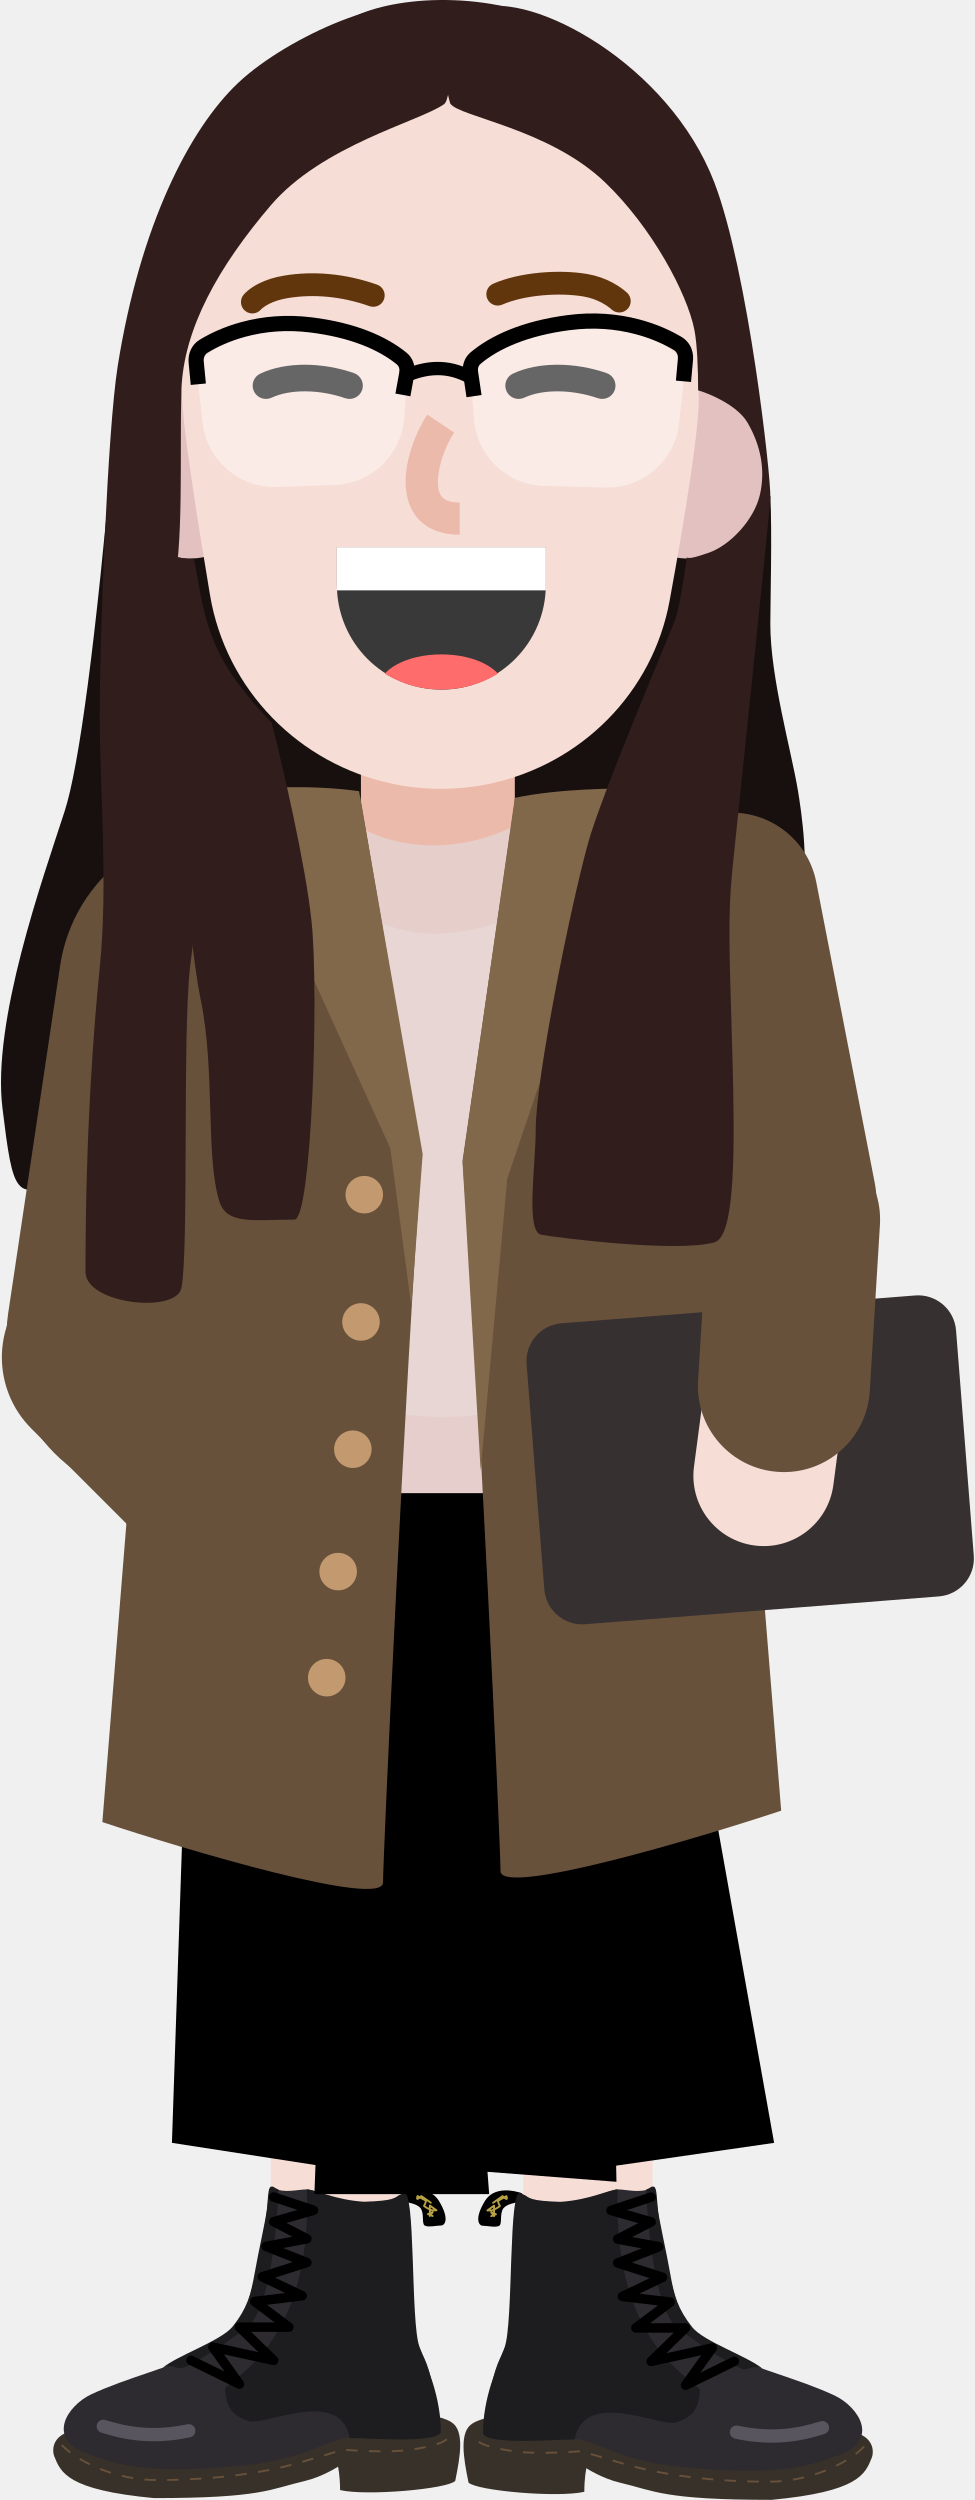
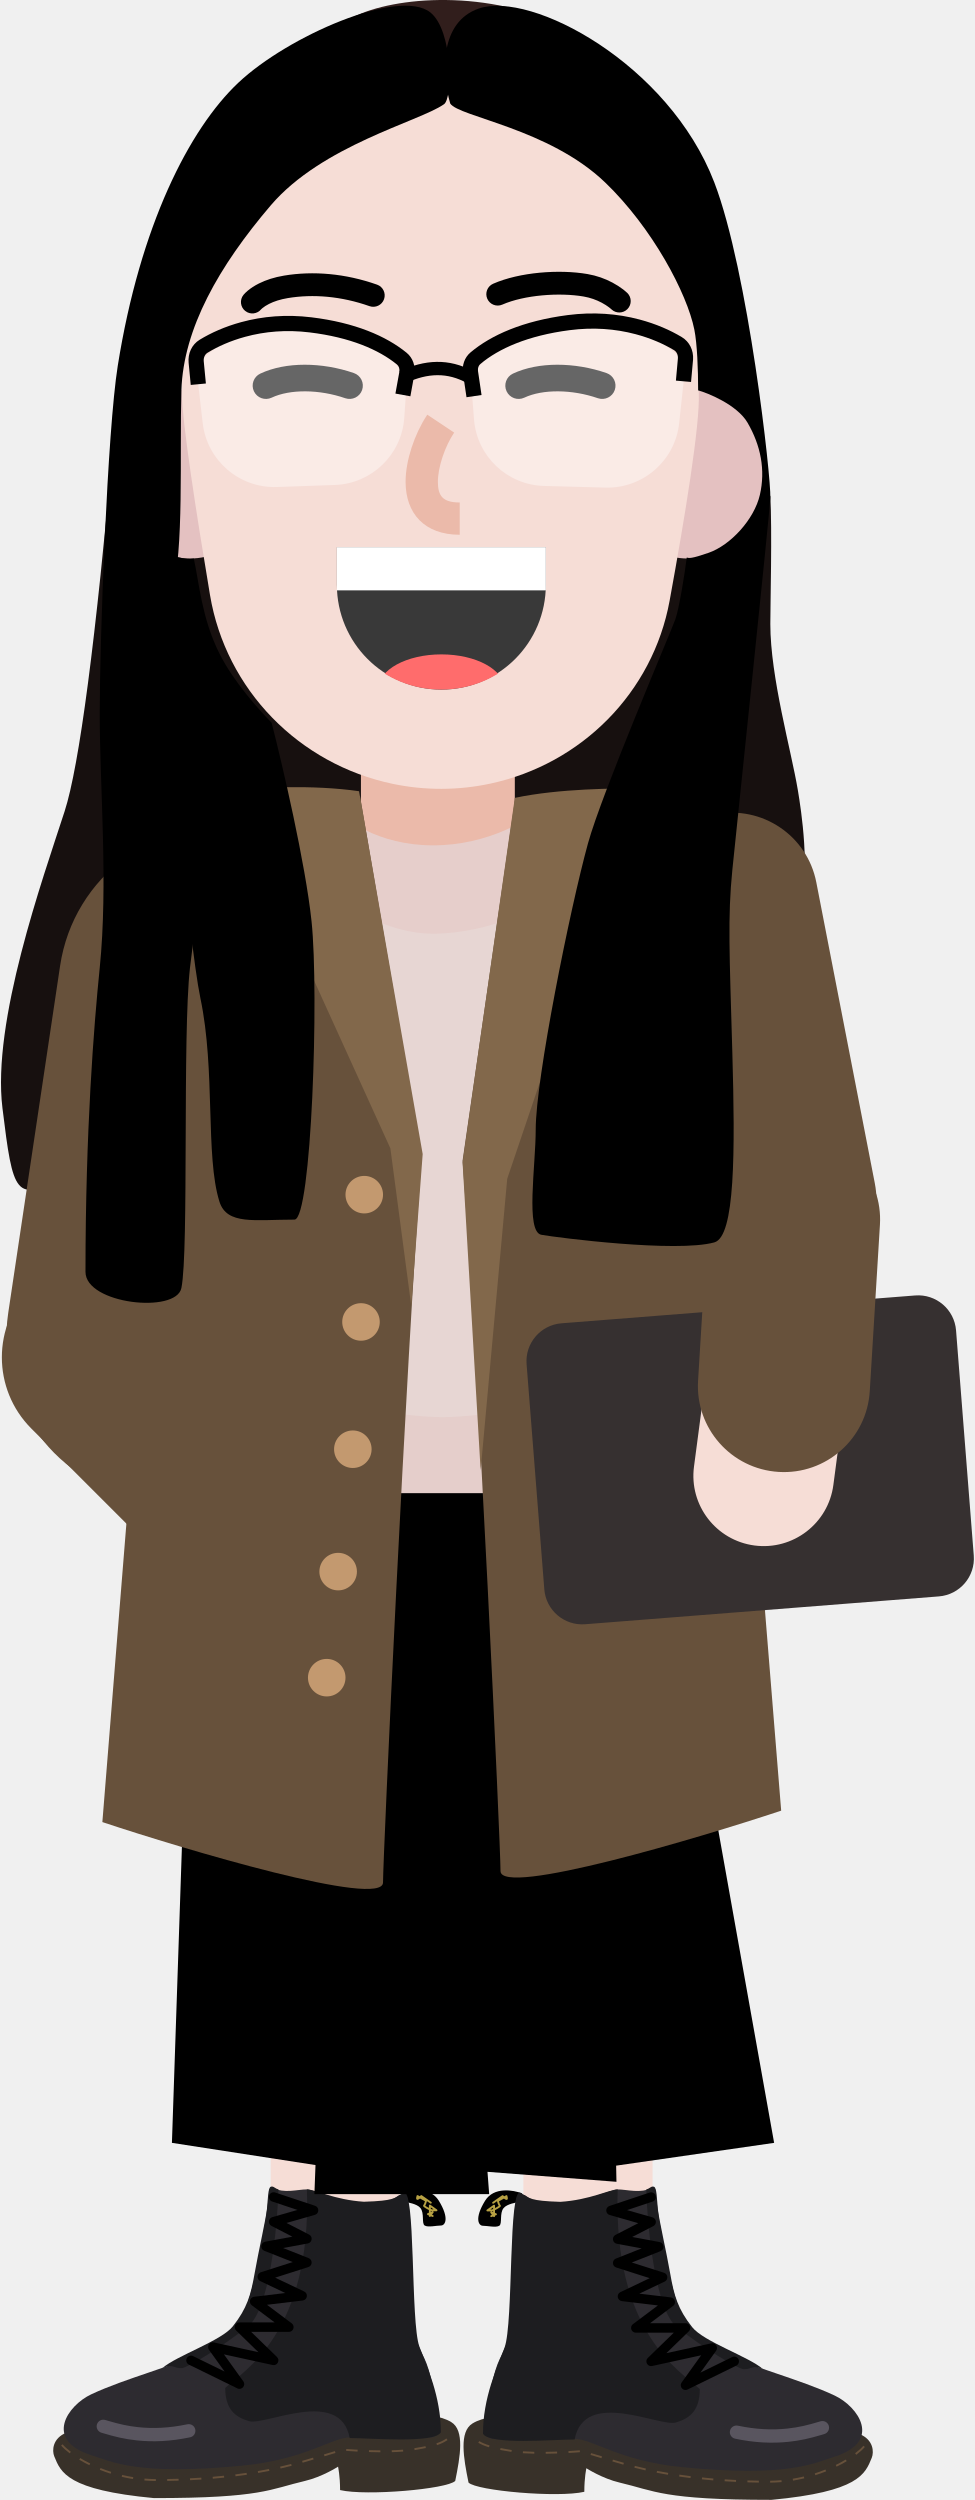
<svg xmlns="http://www.w3.org/2000/svg" xmlns:xlink="http://www.w3.org/1999/xlink" width="513px" height="1316px" viewBox="0 0 513 1316" version="1.1">
  <defs>
    <path d="M0.422,0 C0.362,1.021 0.332,2.051 0.332,3.081 L0.332,22.367 C0.332,51.44 24.961,75 55.331,75 C85.71,75 110.329,51.44 110.329,22.367 L110.329,3.081 C110.329,2.051 110.299,1.021 110.239,0 L0.422,0 Z" id="path-1" />
  </defs>
  <g id="GEE!-ME" stroke="none" stroke-width="1" fill="none" fill-rule="evenodd">
    <g id="gee_me_037" transform="translate(-354, -142)">
      <g transform="translate(332, 142)">
        <g id="lower-limb" transform="translate(49.99998, 735)" fill-rule="nonzero">
          <polygon id="Path" fill="#F6DDD6" points="182.5 213 182.5 524 114.5 524 114.5 213" />
          <polygon id="Path" fill="#F6DDD6" points="315.5 255 315.5 507 247.5 507 247.5 255" />
          <path d="M202.967,423.42 C198.398,416 188.119,417.78 183.551,419.6 L184.693,423.96 C186.596,424.33 191.431,425.06 193.259,427.24 C195.543,429.97 193.83,435.42 195.543,436.51 C197.256,437.61 201.825,436.51 204.109,436.51 C206.393,436.51 208.677,432.7 202.967,423.42 Z" id="Path" fill="#000000" />
          <path d="M191.298,420.842 C191.387,420.574 191.675,420.439 191.931,420.526 L192.015,420.563 L192.955,421.085 L193.167,420.89 L193.417,420.647 C193.567,420.496 193.793,420.459 193.98,420.546 L194.058,420.59 L199.058,424.09 C199.284,424.249 199.339,424.561 199.181,424.787 C199.04,424.988 198.778,425.054 198.563,424.955 L198.484,424.91 L196.739,423.688 L196.698,423.852 C196.474,424.696 196.183,425.515 195.878,426.018 L195.836,426.081 C195.98,426.201 196.19,426.345 196.458,426.509 L196.807,426.714 L197.25,426.959 L197.772,427.231 L197.772,426 C197.772,425.622 198.168,425.391 198.49,425.55 L198.563,425.593 L202.063,428.093 C202.434,428.358 202.281,428.923 201.86,428.993 L201.772,429 L199.826,429 C200.156,429.034 200.387,429.408 200.218,429.727 L200.172,429.8 L199.41,430.816 L199.958,431.036 C200.186,431.127 200.309,431.367 200.262,431.599 L200.236,431.686 C200.145,431.914 199.905,432.037 199.673,431.99 L199.586,431.964 L198.788,431.645 L198.672,431.8 C198.402,432.16 197.847,432.004 197.779,431.587 L197.772,431.5 L197.772,431.238 L197.086,430.964 C196.697,430.809 196.669,430.286 197.003,430.078 L197.086,430.036 L197.772,429.761 L197.772,428.348 L197.424,428.176 C197.157,428.041 196.899,427.907 196.659,427.776 L196.312,427.583 C195.826,427.307 195.45,427.061 195.196,426.848 C194.73,426.457 194.507,426.058 194.918,425.646 C195.109,425.456 195.399,424.728 195.628,423.957 L195.688,423.748 L193.088,422.303 L192.955,422.41 C192.538,422.734 192.166,422.948 191.877,422.992 L191.772,423 C191.155,423 191.003,422.516 191.062,421.891 C191.091,421.572 191.185,421.181 191.298,420.842 Z M198.772,428.822 L198.772,429.361 L199.586,429.036 C199.614,429.025 199.641,429.016 199.668,429.01 L199.735,429 L199.272,429 L199.068,428.957 L198.772,428.822 Z M198.772,426.971 L198.772,427.72 L199.129,427.886 L199.38,428 L200.213,428 L198.772,426.971 Z" id="Path" fill-opacity="0.78" fill="#EACE56" />
          <path d="M0.558,558 C-0.658,555 -0.449,548.5 7.051,545.5 C14.55,542.5 103.05,558 103.05,558 C125.833,556.14 187.022,526.28 209.551,540 C216.678,544.34 214.262,558.09 211.631,570.96 C207.421,575.25 164.831,579 151.022,575.78 C151.022,568.28 149.947,563.45 149.947,563.45 C149.947,563.45 141.581,568.85 132.551,570.96 C114.132,575.25 110.101,580 53.051,580 C7.294,575.71 4.003,566.5 0.558,558 Z" id="Path" fill="#383129" />
          <path d="M4.169,552.323 C5.231,553.578 6.777,554.986 8.692,556.433 L9.295,555.636 C7.434,554.23 5.942,552.87 4.933,551.677 L4.169,552.323 Z M13.723,559.798 C15.388,560.793 17.167,561.757 19.036,562.672 L19.476,561.774 C17.632,560.871 15.877,559.921 14.236,558.94 L13.723,559.798 Z M24.553,565.117 C26.403,565.857 28.3,566.537 30.235,567.153 L30.538,566.2 C28.626,565.592 26.752,564.919 24.924,564.189 L24.553,565.117 Z M36.068,568.778 C38.023,569.247 39.997,569.646 41.987,569.97 L42.148,568.983 C40.183,568.663 38.232,568.269 36.302,567.806 L36.068,568.778 Z M47.997,570.718 C50.004,570.89 52.016,570.984 54.03,570.998 L54.037,569.998 C52.049,569.985 50.063,569.892 48.083,569.722 L47.997,570.718 Z M60.023,570.96 C62.041,570.93 64.044,570.884 66.03,570.821 L65.999,569.822 C64.018,569.884 62.021,569.93 60.009,569.96 L60.023,570.96 Z M72.04,570.581 C74.058,570.482 76.058,570.367 78.037,570.235 L77.971,569.237 C75.997,569.369 74.004,569.484 71.992,569.582 L72.04,570.581 Z M84.029,569.781 C86.047,569.609 88.042,569.42 90.011,569.213 L89.907,568.219 C87.944,568.424 85.956,568.613 83.944,568.785 L84.029,569.781 Z M95.989,568.526 C98.007,568.273 99.993,568.002 101.945,567.714 L101.799,566.725 C99.854,567.012 97.875,567.282 95.865,567.534 L95.989,568.526 Z M107.877,566.769 C109.895,566.423 111.867,566.059 113.79,565.678 L113.595,564.697 C111.681,565.076 109.718,565.439 107.708,565.783 L107.877,566.769 Z M119.678,564.427 C121.702,563.965 123.653,563.487 125.522,562.994 L125.267,562.027 C123.409,562.517 121.469,562.993 119.456,563.452 L119.678,564.427 Z M131.315,561.362 L137.075,559.674 L136.792,558.715 L131.035,560.402 L131.315,561.362 Z M142.542,557.01 L142.828,557.968 L148.576,556.24 L148.286,555.283 L143.911,556.601 C143.463,556.735 143.006,556.872 142.542,557.01 Z M154.275,554.137 L154.199,555.134 L155.61,555.237 C157.057,555.337 158.606,555.432 160.199,555.515 L160.252,554.516 L158.681,554.43 C157.129,554.34 155.642,554.241 154.275,554.137 Z M166.203,555.766 C168.253,555.829 170.266,555.868 172.214,555.88 L172.22,554.88 C170.281,554.868 168.276,554.83 166.234,554.766 L166.203,555.766 Z M178.233,555.822 C180.412,555.762 182.426,555.657 184.253,555.506 L184.17,554.509 C182.363,554.659 180.367,554.763 178.206,554.823 L178.233,555.822 Z M190.082,553.744 L190.245,554.731 L191.372,554.542 C193.198,554.23 194.766,553.938 196.167,553.646 L195.963,552.667 L194.666,552.928 C193.318,553.19 191.811,553.458 190.082,553.744 Z M202.032,552.125 C204.257,551.381 206.028,550.519 207.557,549.429 L206.976,548.615 C205.534,549.643 203.851,550.462 201.715,551.176 L202.032,552.125 Z" id="Path" fill="#67513B" />
          <path d="M133.551,417.5 C138.426,417.5 166.869,432.43 181.627,420.85 C183.249,419.58 186.55,420.62 186.553,422.68 C186.58,442.58 186.874,477.18 189.854,490.9 C193.011,505.44 195.677,503.36 198.833,516.86 C201.019,526.21 208.098,548.02 198.833,548.02 L156.579,548.02 C146.582,548.02 133.08,559.63 99.789,562.89 C44.526,568.31 31.022,560.89 19.988,557.39 C-5.118,549.43 7.623,531.21 19.988,525.39 C38.102,516.86 64.063,510.46 77.268,503.39 C87.551,497.89 91.082,496.18 96.361,490.39 C105.065,480.85 112.711,430.66 113.893,417.55 C113.975,416.64 115.256,416.17 116.035,416.65 C121.184,419.82 128.718,417.5 133.551,417.5 Z" id="Path" fill="#2D2B30" />
          <path d="M23.031,541.207 C23.59,539.357 25.543,538.31 27.394,538.87 L28.835,539.301 C34.936,541.102 39.242,542.068 44.713,542.656 C52.725,543.518 61.219,543.12 70.642,541.144 C72.534,540.748 74.389,541.96 74.786,543.852 C75.182,545.744 73.97,547.599 72.078,547.996 C61.93,550.123 52.7,550.556 43.965,549.616 C37.548,548.926 32.637,547.767 25.368,545.57 C23.518,545.011 22.471,543.058 23.031,541.207 Z" id="Path" fill="#59555F" />
          <path d="M90.551,522 C100.342,513 136.051,492.89 133.551,417.5 C137.794,417.5 148.051,423 163.551,424 C179.828,423.51 179.561,422.04 183.872,419.6 C183.989,419.53 184.124,419.43 184.235,419.36 C190.996,414.81 187.955,487.51 192.807,500.39 C196.724,510.79 204.067,526.39 204.067,545.39 C200.64,551.39 166.86,548.39 156.089,548.39 C151.051,521.5 111.551,542 103.051,539.5 C95.59,537.31 90.551,533 90.551,522 Z" id="Path" fill="#1D1D20" />
          <path d="M102.551,489.6 C113.751,480.8 118.051,438 118.551,417.5 C116.551,417 116.051,415.6 114.551,416.1 C113.051,416.6 113.051,422.6 112.551,427.6 C112.004,433.08 108.051,450.1 106.051,461.6 C104.051,473.1 102.051,480.1 94.551,489.6 C88.551,497.2 65.051,505 57.551,511.5 C58.384,511.33 60.551,510.2 62.551,510.6 C65.051,511.1 64.551,511.6 67.551,511.6 C70.551,511.6 88.551,500.6 102.551,489.6 Z" id="Path" fill="#1D1D20" />
          <path d="M113.679,420.709 C114.098,419.452 115.42,418.749 116.684,419.081 L116.842,419.128 L137.842,426.128 C140.117,426.887 140.103,430.068 137.907,430.85 L137.738,430.904 L122.815,435.167 L134.694,441.277 C136.763,442.341 136.372,445.373 134.172,445.922 L134.008,445.958 L121.047,448.368 L134.47,453.675 C136.599,454.517 136.554,457.508 134.479,458.322 L134.311,458.382 L116.832,463.959 L132.126,471.243 C134.336,472.295 133.86,475.532 131.515,475.957 L131.349,475.982 L112.537,478.239 L125.551,488 C127.429,489.409 126.498,492.362 124.213,492.495 L124.051,492.5 L104.209,492.5 L117.794,505.708 C119.56,507.424 118.04,510.354 115.669,509.971 L115.517,509.942 L89.881,504.334 L100.082,518.542 C101.567,520.611 99.376,523.28 97.091,522.309 L96.951,522.245 L71.451,509.745 C70.211,509.137 69.698,507.639 70.306,506.4 C70.889,505.211 72.288,504.691 73.495,505.185 L73.651,505.255 L90.217,513.376 L82.02,501.958 C80.714,500.139 82.273,497.683 84.434,498.029 L84.585,498.058 L108.026,503.185 L96.308,491.792 C94.738,490.265 95.756,487.629 97.893,487.505 L98.051,487.5 L116.551,487.5 L104.551,478.5 C102.793,477.181 103.478,474.429 105.588,474.043 L105.753,474.018 L122.182,472.046 L108.976,465.757 C106.986,464.809 107.123,461.967 109.12,461.179 L109.291,461.118 L126.116,455.748 L111.132,449.825 C108.853,448.924 109.113,445.658 111.425,445.079 L111.594,445.042 L125.905,442.379 L114.908,436.723 C112.945,435.714 113.171,432.874 115.196,432.15 L115.364,432.096 L128.595,428.316 L115.26,423.872 C114.003,423.453 113.3,422.131 113.632,420.867 L113.679,420.709 Z" id="Path" fill="#000000" />
          <path d="M227.348,423.47 C231.942,416 242.278,417.8 246.872,419.63 L245.724,424.01 C243.81,424.38 238.948,425.11 237.11,427.31 C234.813,430.05 236.536,435.54 234.813,436.64 C233.09,437.73 228.496,436.64 226.199,436.64 C223.902,436.64 221.605,432.79 227.348,423.47 Z" id="Path" fill="#000000" />
          <path d="M238.362,420.593 C238.636,420.44 238.982,420.575 239.08,420.874 C239.194,421.221 239.287,421.611 239.317,421.93 C239.376,422.555 239.223,423.04 238.605,423.04 C238.301,423.04 237.875,422.804 237.401,422.436 L237.28,422.339 L234.663,423.797 L234.669,423.817 C234.89,424.598 235.182,425.371 235.389,425.647 L235.439,425.706 C235.852,426.117 235.628,426.517 235.161,426.911 C234.906,427.126 234.527,427.374 234.039,427.653 C233.703,427.845 233.316,428.051 232.91,428.256 L232.569,428.425 L232.569,429.848 L233.26,430.126 C233.649,430.282 233.676,430.805 233.342,431.013 L233.259,431.055 L232.569,431.328 L232.569,431.59 C232.569,432.04 232.032,432.248 231.727,431.955 L231.669,431.89 L231.551,431.733 L230.745,432.055 C230.517,432.145 230.262,432.056 230.136,431.855 L230.095,431.775 C230.005,431.547 230.094,431.292 230.295,431.166 L230.375,431.125 L230.929,430.905 L230.16,429.88 C229.91,429.547 230.151,429.116 230.506,429.08 L228.549,429.08 C228.093,429.08 227.889,428.532 228.191,428.23 L228.258,428.173 L231.778,425.653 C232.085,425.433 232.504,425.622 232.562,425.976 L232.569,426.06 L232.569,427.307 L232.84,427.168 C232.965,427.103 233.087,427.037 233.205,426.973 L233.543,426.785 L233.893,426.577 C234.109,426.445 234.288,426.325 234.423,426.221 L234.52,426.141 L234.48,426.08 C234.173,425.577 233.882,424.758 233.655,423.905 L233.61,423.728 L231.853,424.96 C231.652,425.1 231.383,425.073 231.215,424.906 L231.156,424.837 C231.016,424.636 231.043,424.367 231.21,424.199 L231.279,424.14 L236.307,420.62 C236.507,420.481 236.779,420.505 236.95,420.679 C237.068,420.798 237.195,420.921 237.325,421.041 L237.413,421.121 L238.362,420.593 Z M231.569,428.899 L231.266,429.037 L231.063,429.08 L230.59,429.079 L230.664,429.09 L230.746,429.116 L231.569,429.447 L231.569,428.899 Z M231.569,427.032 L230.107,428.079 L230.957,428.079 L231.252,427.946 L231.569,427.797 L231.569,427.032 Z" id="Path" fill-opacity="0.78" fill="#EACE56" />
          <path d="M430.888,558.8 C432.111,555.78 431.901,549.25 424.359,546.23 C416.818,543.21 327.823,558.8 327.823,558.8 C304.913,556.93 243.381,526.9 220.727,540.7 C213.56,545.06 215.989,558.89 218.635,571.83 C222.868,576.14 265.696,579.92 279.583,576.68 C279.583,569.13 280.664,564.28 280.664,564.28 C280.664,564.28 289.076,569.71 298.157,571.83 C316.679,576.14 320.733,580.92 378.102,580.92 C424.114,576.61 427.423,567.35 430.888,558.8 Z" id="Path" fill="#383129" />
          <path d="M426.491,552.447 C425.481,553.639 423.989,554.999 422.131,556.405 L422.734,557.203 C424.647,555.755 426.192,554.347 427.255,553.093 L426.491,552.447 Z M417.19,559.714 C415.55,560.697 413.796,561.65 411.952,562.555 L412.393,563.452 C414.261,562.535 416.04,561.569 417.704,560.572 L417.19,559.714 Z M406.507,564.977 C404.681,565.71 402.807,566.386 400.896,566.998 L401.201,567.951 C403.135,567.331 405.031,566.647 406.88,565.905 L406.507,564.977 Z M395.137,568.617 C393.207,569.085 391.258,569.484 389.294,569.81 L389.457,570.797 C391.446,570.466 393.42,570.062 395.372,569.589 L395.137,568.617 Z M383.361,570.567 C381.381,570.744 379.395,570.844 377.407,570.866 L377.418,571.866 C379.432,571.844 381.444,571.742 383.45,571.563 L383.361,570.567 Z M371.453,570.835 C369.441,570.807 367.444,570.763 365.463,570.702 L365.432,571.702 C367.419,571.762 369.422,571.807 371.439,571.834 L371.453,570.835 Z M359.471,570.469 C357.459,570.373 355.465,570.261 353.491,570.132 L353.426,571.13 C355.406,571.259 357.405,571.372 359.423,571.468 L359.471,570.469 Z M347.52,569.688 C345.507,569.519 343.519,569.334 341.555,569.131 L341.452,570.126 C343.422,570.329 345.417,570.515 347.436,570.684 L347.52,569.688 Z M335.596,568.457 C333.585,568.208 331.606,567.942 329.659,567.659 L329.515,568.649 C331.469,568.933 333.456,569.2 335.474,569.449 L335.596,568.457 Z M323.748,566.731 C321.739,566.392 319.774,566.035 317.857,565.661 L317.666,566.642 C319.591,567.018 321.564,567.376 323.582,567.717 L323.748,566.731 Z M311.995,564.435 C309.983,563.984 308.041,563.516 306.178,563.034 L305.927,564.002 C307.802,564.487 309.754,564.957 311.776,565.41 L311.995,564.435 Z M300.125,562.389 L300.404,561.429 L295.771,560.075 C295.394,559.965 295.019,559.854 294.646,559.745 L294.364,560.704 L298.947,562.046 C299.337,562.16 299.73,562.275 300.125,562.389 Z M288.894,558.043 L283.149,556.32 L282.859,557.277 L288.609,559.001 L288.894,558.043 Z M277.275,555.845 L277.195,554.849 L275.333,554.989 C274.041,555.081 272.654,555.169 271.22,555.248 L271.276,556.247 L272.697,556.164 C274.333,556.065 275.885,555.957 277.275,555.845 Z M265.237,555.518 C263.204,555.588 261.198,555.635 259.251,555.656 L259.262,556.656 C261.217,556.635 263.231,556.588 265.272,556.517 L265.237,555.518 Z M253.263,555.632 C251.117,555.587 249.12,555.501 247.294,555.372 L247.223,556.37 C249.067,556.5 251.08,556.586 253.243,556.631 L253.263,555.632 Z M241.218,555.686 L241.377,554.699 L240.256,554.515 C238.44,554.214 236.88,553.935 235.484,553.661 L235.291,554.643 L236.603,554.893 C237.964,555.145 239.48,555.405 241.218,555.686 Z M229.693,552.284 C227.496,551.63 225.758,550.897 224.281,550.002 L223.763,550.858 C225.318,551.8 227.134,552.565 229.408,553.242 L229.693,552.284 Z" id="Path" fill="#67513B" />
          <path d="M297.152,417.51 C292.246,417.51 263.604,432.55 248.773,420.85 C247.154,419.58 243.856,420.62 243.853,422.68 C243.827,442.69 243.532,477.52 240.533,491.33 C237.359,505.95 234.679,503.86 231.504,517.43 C229.306,526.83 222.188,548.76 231.504,548.76 L273.995,548.76 C284.048,548.76 297.626,560.44 331.103,563.72 C386.674,569.16 400.254,561.71 411.35,558.19 C436.596,550.18 423.784,531.86 411.35,526.01 C393.134,517.43 367.028,510.99 353.749,503.89 C343.409,498.36 339.858,496.64 334.549,490.81 C325.794,481.21 318.102,430.71 316.918,417.55 C316.837,416.64 315.556,416.17 314.778,416.65 C309.6,419.85 302.015,417.51 297.152,417.51 Z" id="Path" fill="#2D2B30" />
          <path d="M403.907,539.58 C405.757,539.02 407.711,540.066 408.271,541.916 C408.831,543.766 407.785,545.72 405.935,546.28 L404.406,546.737 C397.926,548.652 393.23,549.706 387.237,550.351 C378.457,551.296 369.176,550.863 358.973,548.726 C357.081,548.329 355.868,546.474 356.264,544.583 C356.661,542.691 358.516,541.478 360.407,541.874 C369.886,543.859 378.43,544.259 386.488,543.391 C392.417,542.753 396.995,541.672 403.907,539.58 Z" id="Path" fill="#59555F" />
          <path d="M340.392,522.6 C330.546,513.55 294.638,493.33 297.152,417.51 C292.885,417.51 282.571,423.04 266.984,424.05 C250.614,423.55 250.884,422.08 246.549,419.63 C246.432,419.56 246.296,419.46 246.185,419.38 C239.386,414.8 242.444,487.91 237.564,500.87 C233.626,511.33 226.241,527.02 226.241,546.12 C229.687,552.16 263.657,549.14 274.487,549.14 C279.554,522.1 319.275,542.71 327.822,540.2 C335.325,537.99 340.392,533.66 340.392,522.6 Z" id="Path" fill="#1D1D20" />
          <path d="M328.325,490.02 C317.063,481.17 312.738,438.13 312.236,417.51 C314.247,417.01 314.75,415.61 316.258,416.11 C317.766,416.61 317.766,422.64 318.269,427.67 C318.819,433.18 322.794,450.3 324.806,461.86 C326.817,473.43 328.828,480.47 336.37,490.02 C342.403,497.66 366.035,505.5 373.577,512.04 C372.739,511.87 370.56,510.73 368.549,511.14 C366.035,511.64 366.538,512.14 363.521,512.14 C360.504,512.14 342.403,501.08 328.325,490.02 Z" id="Path" fill="#1D1D20" />
          <path d="M313.959,419.168 C315.269,418.732 316.685,419.44 317.122,420.749 C317.541,422.007 316.905,423.362 315.695,423.855 L315.541,423.912 L302.089,428.395 L315.436,432.206 C317.558,432.812 317.892,435.642 316.048,436.747 L315.893,436.833 L304.798,442.539 L319.229,445.222 C321.639,445.67 322.008,448.925 319.85,449.936 L319.691,450.005 L304.586,455.978 L321.543,461.388 C323.643,462.058 323.892,464.893 322.019,465.944 L321.858,466.027 L308.534,472.373 L325.103,474.358 C327.286,474.619 328.07,477.345 326.437,478.736 L326.306,478.84 L314.202,487.92 L332.85,487.92 C335.041,487.92 336.148,490.519 334.703,492.099 L334.593,492.212 L322.773,503.705 L346.395,498.538 C348.582,498.059 350.22,500.463 349.046,502.31 L348.96,502.438 L340.683,513.966 L357.393,505.775 C358.581,505.193 360.006,505.639 360.657,506.768 L360.738,506.92 C361.32,508.108 360.874,509.533 359.745,510.184 L359.593,510.265 L333.95,522.835 C331.663,523.956 329.396,521.351 330.733,519.259 L330.819,519.132 L341.097,504.815 L315.284,510.462 C312.879,510.989 311.272,508.105 312.899,506.339 L313.007,506.228 L326.692,492.92 L306.705,492.92 C304.357,492.92 303.33,489.999 305.078,488.521 L305.205,488.42 L318.319,478.581 L299.369,476.312 C296.938,476.021 296.355,472.802 298.441,471.65 L298.591,471.573 L314.003,464.23 L296.392,458.612 C294.211,457.916 294.054,454.928 296.069,453.976 L296.233,453.905 L309.775,448.549 L296.695,446.118 C294.408,445.693 293.912,442.675 295.862,441.518 L296.009,441.437 L307.984,435.277 L292.946,430.984 C290.64,430.325 290.514,427.146 292.675,426.27 L292.841,426.208 L313.959,419.168 Z" id="Path" fill="#000000" />
          <polygon id="Path" fill="#000000" points="62.5 393 74.5 37.5 152.324 26.922 153 9 190.986 9 190.5 0 289 23.5 289.115 29.467 316 37.5 379.5 393 296.337 405 296.5 413.5 228.614 408.25 229.5 420 137.5 420 138.077 404.69" />
        </g>
        <g id="upper-limb" transform="translate(0.791005, 229)">
          <path d="M426.708,99.5 C426.708,89.992 427.708,49.667 426.708,32 L403.208,35 L345.707,83.5 C335.041,108.167 285.509,196.4 288.709,210 C292.709,227 357.266,240.739 378.209,255.5 C461.209,314 444.708,208 441.208,187 C437.708,166 426.708,127.5 426.708,99.5 Z" id="Path" fill="#17100F" fill-rule="nonzero" />
          <path d="M81.209,0.036 C71.622,108.179 62.956,174.209 55.21,198.125 C43.591,234 16.902,308.711 22.501,354.293 C28.1,399.874 29.211,404.492 55.21,389.996 C72.543,380.332 182.874,305.131 386.205,164.394 L81.209,0.036 Z" id="Path-2" fill="#17100F" />
          <rect id="Rectangle" fill="#EBBAAA" fill-rule="nonzero" x="211.209" y="122" width="81" height="116" rx="40.5" />
          <polygon id="Path" fill="#E5CECB" fill-rule="nonzero" points="186.209 557 186.209 498 322.209 498 322.209 557" />
          <path d="M186.209,508.833 L186.209,234 L322.209,234 L322.209,508.833 C322.209,508.833 274.534,517 254.209,517 C233.884,517 186.209,508.833 186.209,508.833 Z" id="Path" fill="#E7D6D3" fill-rule="nonzero" />
          <path d="M249.209,216 C220.009,216 201.709,202 196.209,195 L180.209,228.5 C190.709,239.833 219.209,262.5 249.209,262.5 C279.209,262.5 308.376,247.5 319.209,240 L308.209,195 C300.709,202 278.409,216 249.209,216 Z" id="Path" fill="#E6CECB" fill-rule="nonzero" />
          <rect id="Rectangle" fill="#67513B" fill-rule="nonzero" transform="translate(124.7391, 383.5007) rotate(8.5) translate(-124.7391, -383.5007) " x="38.251" y="204.651" width="172.976" height="357.699" rx="86.488" />
          <rect id="Rectangle" fill="#67513B" fill-rule="nonzero" transform="translate(111.3103, 521.5457) rotate(-45) translate(-111.3103, -521.5457) " x="58.241" y="417.494" width="106.139" height="208.103" rx="53.069" />
          <path d="M75.092,730.144 L118.04,196.729 L210.709,190 L243.209,379.5 C234.619,492.883 222.833,748.182 222.833,761.926 C222.833,775.67 118.04,744.46 75.092,730.144 Z" id="Path" fill="#67513B" fill-rule="nonzero" />
          <path d="M243.709,378.5 L210.209,187.5 C186.209,184 155.709,185.333 141.209,187.5 L226.709,375.5 L237.709,458.5 L243.709,378.5 Z" id="Path" fill="#82684B" fill-rule="nonzero" />
          <path d="M432.42,724.132 L389.709,196.5 L292.209,192.5 L264.709,382 C273.299,495.383 284.678,742.17 284.678,755.914 C284.678,769.657 389.472,738.448 432.42,724.132 Z" id="Path" fill="#67513B" fill-rule="nonzero" />
          <path d="M264.709,383 L292.209,191 C315.709,186 346.042,186 357.709,186 L288.209,391.5 L274.209,545 L264.709,383 Z" id="Path" fill="#82684B" fill-rule="nonzero" />
          <rect id="Rectangle" fill="#363030" fill-rule="nonzero" transform="translate(416.1034, 539.4661) rotate(-4.5) translate(-416.1034, -539.4661) " x="302.72" y="460.012" width="226.766" height="158.908" rx="20" />
          <rect id="Rectangle" fill="#67513B" fill-rule="nonzero" transform="translate(421.878, 323.3271) scale(-1, 1) rotate(11) translate(-421.878, -323.3271) " x="376.607" y="197.323" width="90.543" height="252.008" rx="45.271" />
          <path d="M386.527,543.026 C383.854,563.285 398.11,581.875 418.369,584.548 C438.628,587.221 457.218,572.965 459.891,552.706 L386.527,543.026 Z M405.527,399.026 L386.527,543.026 L459.891,552.706 L478.891,408.706 L405.527,399.026 Z" id="Shape" fill="#F6DDD6" fill-rule="nonzero" />
          <rect id="Rectangle" fill="#67513B" fill-rule="nonzero" transform="translate(436.5398, 456.7919) scale(-1, 1) rotate(-3.499997) translate(-436.5398, -456.7919) " x="391.268" y="367.597" width="90.543" height="178.39" rx="45.271" />
          <circle id="Oval" fill="#C3996F" fill-rule="nonzero" cx="212.956" cy="399.874" r="9.878" />
          <circle id="Oval" fill="#C3996F" fill-rule="nonzero" cx="206.943" cy="533.872" r="9.878" />
          <circle id="Oval" fill="#C3996F" fill-rule="nonzero" cx="211.237" cy="466.873" r="9.878" />
          <circle id="Oval" fill="#C3996F" fill-rule="nonzero" cx="199.212" cy="598.294" r="9.878" />
          <circle id="Oval" fill="#C3996F" fill-rule="nonzero" cx="193.2" cy="654.127" r="9.878" />
        </g>
        <g id="hand" transform="translate(67, 0.000003)">
          <path d="M317,294 C339.091,294 357,274.077 357,249.5 C357,224.923 339.091,205 317,205 C294.909,205 277,224.923 277,249.5 C277,274.077 294.909,294 317,294 Z" id="Path" fill="#E4C1C1" fill-rule="nonzero" />
          <path d="M55,294 C32.909,294 15,274.077 15,249.5 C15,224.923 32.909,205 55,205 C77.091,205 95,224.923 95,249.5 C95,274.077 77.091,294 55,294 Z" id="Path" fill="#E4C1C1" fill-rule="nonzero" />
          <path d="M48.814,149.864 C45.867,71.979 108.009,7 185.95,7 C264.678,7 326.845,73.228 323.868,151.9 C322.933,176.609 322.423,197.348 322.84,206.757 C323.576,223.353 315.529,272.323 307.487,316.225 C298.641,364.519 261.13,402.182 213.127,412.492 C196.215,416.124 178.709,416.167 161.778,412.628 C112.342,402.296 73.915,363.07 65.553,313.263 C58.276,269.915 50.921,222.527 50.68,206.757 C50.536,197.334 49.79,175.638 48.814,149.864 Z" id="Path" fill="#F6DDD6" fill-rule="nonzero" />
          <path d="M132.332,288.02 L132.332,307.82 C132.332,338.3 156.961,363 187.331,363 C217.71,363 242.329,338.3 242.329,307.82 L242.329,288.02 L132.332,288.02 Z" id="Path" fill="#393939" />
          <g id="Clipped" transform="translate(132, 288)">
            <mask id="mask-2" fill="white">
              <use xlink:href="#path-1" />
            </mask>
            <g id="Path" />
            <path d="M55.33,92.693 C73.649,92.693 88.498,84.583 88.498,74.58 C88.498,64.576 73.649,56.467 55.33,56.467 C37.012,56.467 22.162,64.576 22.162,74.58 C22.162,84.583 37.012,92.693 55.33,92.693 Z" id="Path" fill="#FF6C6C" fill-rule="nonzero" mask="url(#mask-2)" />
          </g>
          <rect id="Rectangle" fill="#FFFFFF" fill-rule="nonzero" x="132.332" y="288.02" width="110" height="22.747" />
-           <path d="M104.513,145.083 C119.84,142.528 136.769,143.938 153.497,149.842 C156.622,150.945 158.261,154.372 157.158,157.497 C156.055,160.622 152.628,162.261 149.503,161.158 C134.704,155.935 119.828,154.695 106.486,156.919 C102.546,157.576 99.294,158.634 96.658,159.961 C95.164,160.713 93.991,161.489 93.107,162.228 C92.892,162.408 92.716,162.568 92.578,162.703 L92.459,162.822 C92.46,162.82 92.479,162.796 92.517,162.749 C90.446,165.336 86.67,165.755 84.083,163.685 C81.496,161.614 81.077,157.838 83.147,155.251 C83.611,154.671 84.356,153.904 85.408,153.023 C86.99,151.7 88.934,150.415 91.261,149.243 C94.98,147.371 99.387,145.937 104.513,145.083 Z" id="Path" fill="#62360D" fill-rule="nonzero" />
-           <path d="M214.592,149.36 C228.552,143.241 249.392,141.697 264.265,144.262 C269.069,145.09 273.459,146.662 277.402,148.763 C279.526,149.894 281.395,151.112 283.005,152.345 L283.489,152.723 C284.258,153.333 284.833,153.842 285.209,154.211 C287.575,156.531 287.612,160.33 285.292,162.696 C283.032,165.001 279.367,165.096 276.992,162.953 L276.752,162.73 L276.637,162.628 C276.388,162.41 276.077,162.155 275.708,161.872 C274.602,161.025 273.281,160.164 271.761,159.354 C268.9,157.83 265.712,156.689 262.226,156.088 C249.512,153.895 231.01,155.266 219.408,160.35 C216.373,161.681 212.835,160.298 211.505,157.263 C210.174,154.228 211.557,150.69 214.592,149.36 Z" id="Path" fill="#62360D" fill-rule="nonzero" />
+           <path d="M104.513,145.083 C119.84,142.528 136.769,143.938 153.497,149.842 C156.622,150.945 158.261,154.372 157.158,157.497 C156.055,160.622 152.628,162.261 149.503,161.158 C134.704,155.935 119.828,154.695 106.486,156.919 C102.546,157.576 99.294,158.634 96.658,159.961 C95.164,160.713 93.991,161.489 93.107,162.228 C92.892,162.408 92.716,162.568 92.578,162.703 L92.459,162.822 C92.46,162.82 92.479,162.796 92.517,162.749 C90.446,165.336 86.67,165.755 84.083,163.685 C81.496,161.614 81.077,157.838 83.147,155.251 C83.611,154.671 84.356,153.904 85.408,153.023 C86.99,151.7 88.934,150.415 91.261,149.243 C94.98,147.371 99.387,145.937 104.513,145.083 Z" id="Path" fill="black" fill-rule="nonzero" />
+           <path d="M214.592,149.36 C228.552,143.241 249.392,141.697 264.265,144.262 C269.069,145.09 273.459,146.662 277.402,148.763 C279.526,149.894 281.395,151.112 283.005,152.345 L283.489,152.723 C284.258,153.333 284.833,153.842 285.209,154.211 C287.575,156.531 287.612,160.33 285.292,162.696 C283.032,165.001 279.367,165.096 276.992,162.953 L276.752,162.73 L276.637,162.628 C276.388,162.41 276.077,162.155 275.708,161.872 C274.602,161.025 273.281,160.164 271.761,159.354 C268.9,157.83 265.712,156.689 262.226,156.088 C249.512,153.895 231.01,155.266 219.408,160.35 C216.373,161.681 212.835,160.298 211.505,157.263 C210.174,154.228 211.557,150.69 214.592,149.36 Z" id="Path" fill="black" fill-rule="nonzero" />
          <path d="M179.93,218.285 L194.074,227.715 C189.267,234.926 185.502,245.75 185.502,253.625 C185.502,261.218 188.244,264.41 196.639,264.498 L197.002,264.5 L197.002,281.5 C178.459,281.5 168.502,270.299 168.502,253.625 C168.502,242.33 173.201,228.619 179.58,218.816 L179.93,218.285 Z" id="Path" fill="#EBBAAA" fill-rule="nonzero" />
          <path d="M225.025,196.664 C238.399,190.383 257.507,190.59 274.285,196.383 C277.939,197.645 279.878,201.63 278.617,205.285 C277.355,208.939 273.37,210.878 269.715,209.617 C256.136,204.928 240.718,204.761 230.975,209.336 C227.476,210.979 223.307,209.475 221.664,205.975 C220.021,202.476 221.525,198.307 225.025,196.664 Z" id="Path" fill="#000000" fill-rule="nonzero" />
          <path d="M92.025,196.664 C105.399,190.383 124.507,190.59 141.285,196.383 C144.939,197.645 146.878,201.63 145.617,205.285 C144.355,208.939 140.37,210.878 136.715,209.617 C123.136,204.928 107.718,204.761 97.975,209.336 C94.476,210.979 90.307,209.475 88.664,205.975 C87.021,202.476 88.525,198.307 92.025,196.664 Z" id="Path" fill="#000000" fill-rule="nonzero" />
          <path d="M165.24,195.501 C178.551,189.163 191.38,188.543 203.868,195.339 L204.354,195.607 L200.934,201.715 C190.623,195.94 180.143,196.295 168.76,201.581 L168.25,201.821 L165.24,195.501 Z" id="Path" fill="#000000" fill-rule="nonzero" />
          <path d="M204.513,220.766 L202.835,199.215 C202.835,199.215 213.287,175.729 255.29,170.773 C297.294,165.816 315.864,191.645 315.864,191.645 L312.516,222.752 C310.398,242.443 293.51,257.205 273.713,256.672 L241.376,255.802 C221.933,255.279 206.023,240.158 204.513,220.766 Z" id="Path" fill-opacity="0.4" fill="#FFFFFF" fill-rule="nonzero" />
          <path d="M253.875,165.859 C267.325,164.119 279.956,165.086 291.626,168.184 C300.297,170.487 307.761,173.768 313.907,177.459 C317.972,179.899 320.142,184.442 319.826,189.234 L319.8,189.569 L318.767,201.071 L310.799,200.355 L311.832,188.853 C312.009,186.886 311.216,185.174 309.789,184.317 C304.258,180.996 297.478,178.016 289.573,175.917 C278.88,173.077 267.291,172.19 254.901,173.793 C232.815,176.649 217.481,183.516 207.846,191.621 C206.916,192.403 206.453,193.71 206.613,195.243 L206.645,195.5 L208.48,207.936 L200.566,209.104 L198.731,196.668 C198.102,192.406 199.475,188.208 202.696,185.499 C213.489,176.42 230.25,168.914 253.875,165.859 Z" id="Path" fill="#000000" fill-rule="nonzero" />
          <path d="M167.803,219.968 L169.236,199.438 C169.236,199.438 158.794,176.471 117.533,171.936 C76.271,167.402 58.249,192.896 58.249,192.896 L61.704,222.752 C63.98,242.425 80.985,257.052 100.778,256.361 L131.221,255.298 C150.66,254.619 166.448,239.371 167.803,219.968 Z" id="Path" fill-opacity="0.4" fill="#FFFFFF" fill-rule="nonzero" />
          <path d="M81.918,169.585 C93.333,166.468 105.703,165.429 118.893,167.028 C141.857,169.811 158.294,176.933 169.028,185.684 C172.365,188.405 173.788,192.699 173.115,197.029 L173.057,197.37 L171.023,208.605 L163.151,207.18 L165.185,195.945 C165.495,194.236 165.021,192.739 163.972,191.884 C154.397,184.077 139.375,177.569 117.931,174.97 C105.799,173.499 94.468,174.451 84.026,177.303 C76.295,179.414 69.668,182.381 64.26,185.679 C62.904,186.505 62.134,188.108 62.237,189.967 L62.256,190.211 L63.374,201.87 L55.41,202.634 L54.292,190.974 C53.822,186.069 55.961,181.368 60.096,178.848 C66.115,175.178 73.424,171.905 81.918,169.585 Z" id="Path" fill="#000000" fill-rule="nonzero" />
          <path d="M248.852,59.512 C201.252,33.112 180.852,31.012 124.852,71.512 C68.352,57.012 118.852,20.012 140.852,9.012 C162.852,-1.988 212.352,-5.988 253.852,15.012 C295.352,36.012 308.352,92.512 248.852,59.512 Z" id="Path" fill="#311E1C" fill-rule="nonzero" />
-           <path d="M97.556,108.071 C124.493,76.512 175.493,64.012 188.493,55.012 C193.494,52.591 193.493,15.967 181.493,6.512 C164.993,-6.488 106.493,19.013 80.493,43.513 C54.493,68.013 28.713,119 16.993,192.513 C11.493,227.013 7.493,336.513 7.493,375.513 C7.493,414.513 11.993,465.013 7.493,509.513 C4.423,539.874 3.41060513e-13,595 3.41060513e-13,669.5 C3.41060513e-13,686.513 47.762,691.658 50.493,678 C54.493,658 50.999,545.013 55,509.513 C59.41,470.387 66.493,443.013 60.993,406.513 C55.494,370.013 38.993,333.513 45.493,312.013 C51.993,290.513 49.493,238.013 50.493,205.513 C51.493,173.013 70.241,140.073 97.556,108.071 Z" id="Path" fill="#311E1C" fill-rule="nonzero" />
-           <path d="M60.5,525.5 C54.1,495.1 41.667,356 39.5,291 C40.5,291.333 49.6,293.6 52,294 C54.4,294.4 56.333,294.167 57,294 C59.833,306.5 61.074,325.148 70.5,344 C78,359 91.5,373.833 98,380.5 C103.667,402.667 115.8,454.6 119,485 C123,523 119,642 110,642 C89.107,642 74.406,645 70.5,632.5 C63,608.5 68.5,563.5 60.5,525.5 Z" id="Path" fill="#311E1C" fill-rule="nonzero" />
-           <path d="M273.501,96 C243.952,67.634 196.499,61.5 191.999,54.5 C187.332,38.5 186.413,11.612 207,4.501 C234.501,-4.999 307,33.5 331,96 C348.889,142.589 361,252 360.5,262 C360,272 343,433 340.5,458 C338,483 339,501.5 340.5,554 C342,606.5 342,650.975 331,654 C311,659.5 248.5,651.5 240,650 C231.5,648.5 237,613.8 237,594.5 C237,568 255,478.5 264.5,444 C271.801,417.487 308,333 310.5,326 C312.5,320.4 315.501,301.667 316.501,293.5 L316.526,293.508 C317.684,293.839 318.867,294.177 328.001,291 C339.501,287 352.001,273.5 355.001,260.5 C358.001,247.5 355.501,234.5 348.501,222.5 C342.901,212.9 327,206.667 322.5,205.5 C322.5,194.5 321.999,181 320.5,173.5 C316.716,154.574 298.501,120 273.501,96 Z" id="Path" fill="#311E1C" fill-rule="nonzero" />
+           <path d="M97.556,108.071 C124.493,76.512 175.493,64.012 188.493,55.012 C193.494,52.591 193.493,15.967 181.493,6.512 C164.993,-6.488 106.493,19.013 80.493,43.513 C54.493,68.013 28.713,119 16.993,192.513 C11.493,227.013 7.493,336.513 7.493,375.513 C7.493,414.513 11.993,465.013 7.493,509.513 C4.423,539.874 3.41060513e-13,595 3.41060513e-13,669.5 C3.41060513e-13,686.513 47.762,691.658 50.493,678 C54.493,658 50.999,545.013 55,509.513 C59.41,470.387 66.493,443.013 60.993,406.513 C55.494,370.013 38.993,333.513 45.493,312.013 C51.993,290.513 49.493,238.013 50.493,205.513 C51.493,173.013 70.241,140.073 97.556,108.071 Z" id="Path" fill="black" fill-rule="nonzero" />
+           <path d="M60.5,525.5 C54.1,495.1 41.667,356 39.5,291 C40.5,291.333 49.6,293.6 52,294 C54.4,294.4 56.333,294.167 57,294 C59.833,306.5 61.074,325.148 70.5,344 C78,359 91.5,373.833 98,380.5 C103.667,402.667 115.8,454.6 119,485 C123,523 119,642 110,642 C89.107,642 74.406,645 70.5,632.5 C63,608.5 68.5,563.5 60.5,525.5 Z" id="Path" fill="black" fill-rule="nonzero" />
+           <path d="M273.501,96 C243.952,67.634 196.499,61.5 191.999,54.5 C187.332,38.5 186.413,11.612 207,4.501 C234.501,-4.999 307,33.5 331,96 C348.889,142.589 361,252 360.5,262 C360,272 343,433 340.5,458 C338,483 339,501.5 340.5,554 C342,606.5 342,650.975 331,654 C311,659.5 248.5,651.5 240,650 C231.5,648.5 237,613.8 237,594.5 C237,568 255,478.5 264.5,444 C271.801,417.487 308,333 310.5,326 C312.5,320.4 315.501,301.667 316.501,293.5 L316.526,293.508 C317.684,293.839 318.867,294.177 328.001,291 C339.501,287 352.001,273.5 355.001,260.5 C358.001,247.5 355.501,234.5 348.501,222.5 C342.901,212.9 327,206.667 322.5,205.5 C322.5,194.5 321.999,181 320.5,173.5 C316.716,154.574 298.501,120 273.501,96 Z" id="Path" fill="black" fill-rule="nonzero" />
        </g>
      </g>
    </g>
  </g>
</svg>
